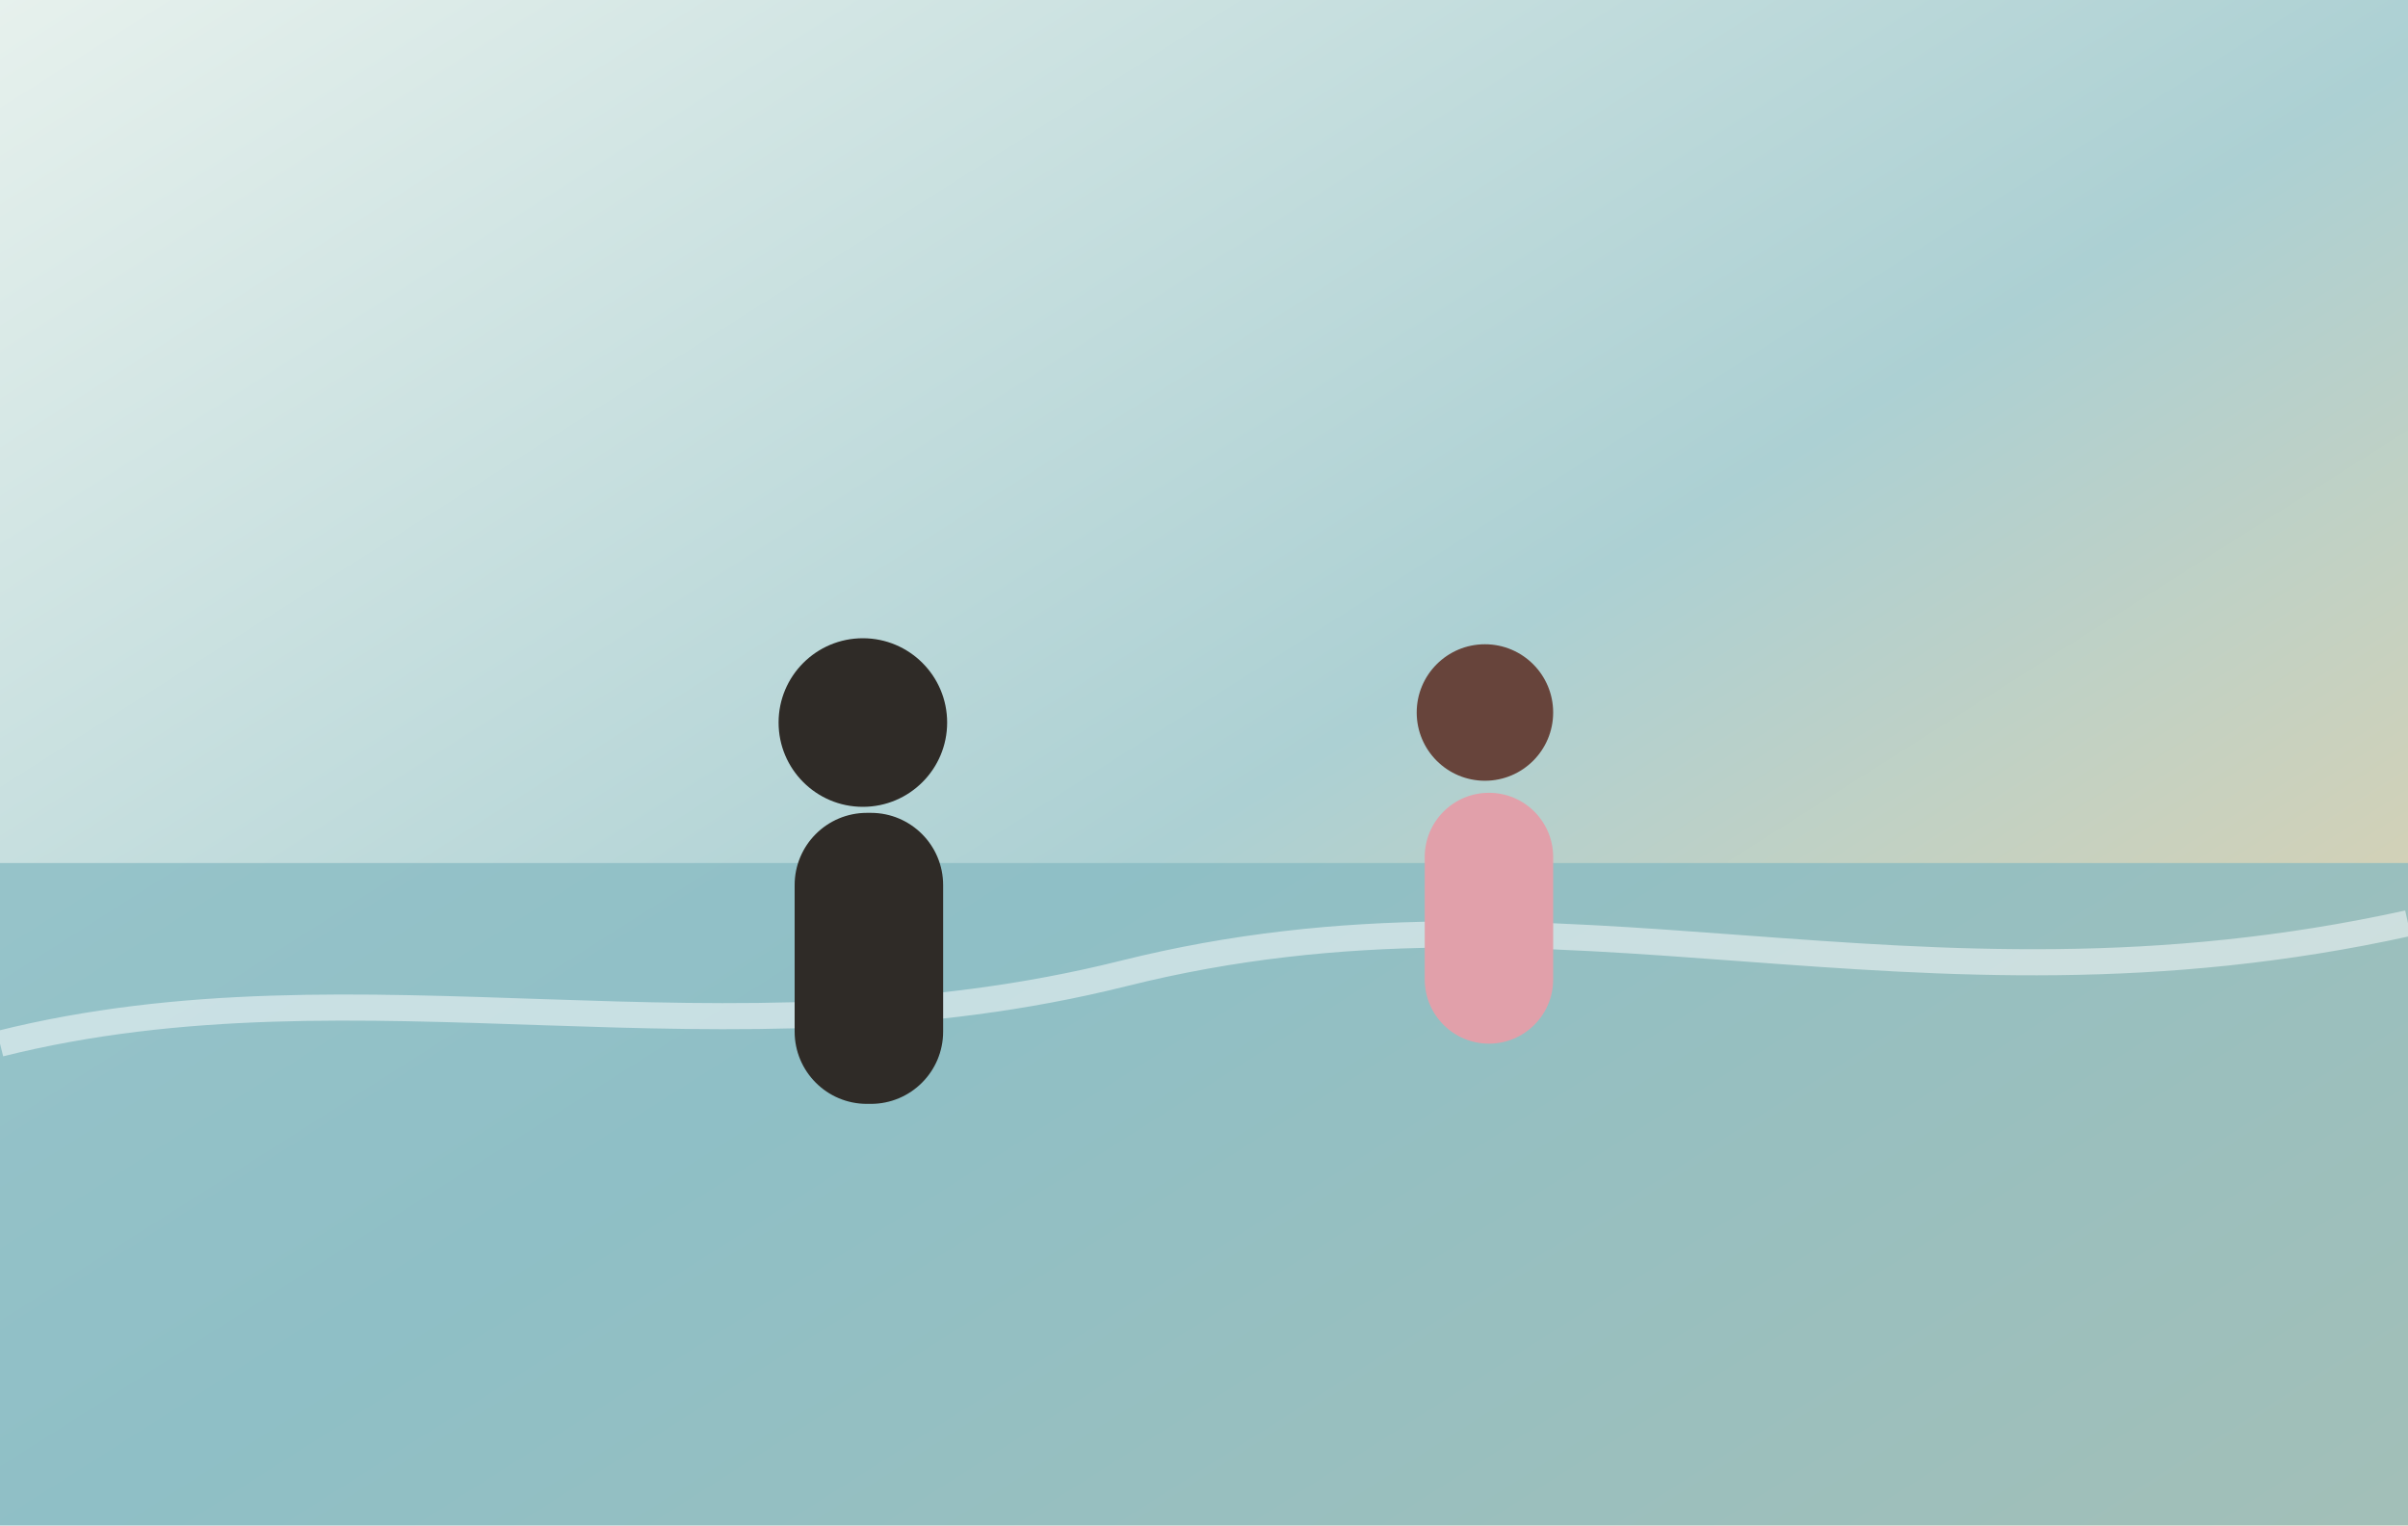
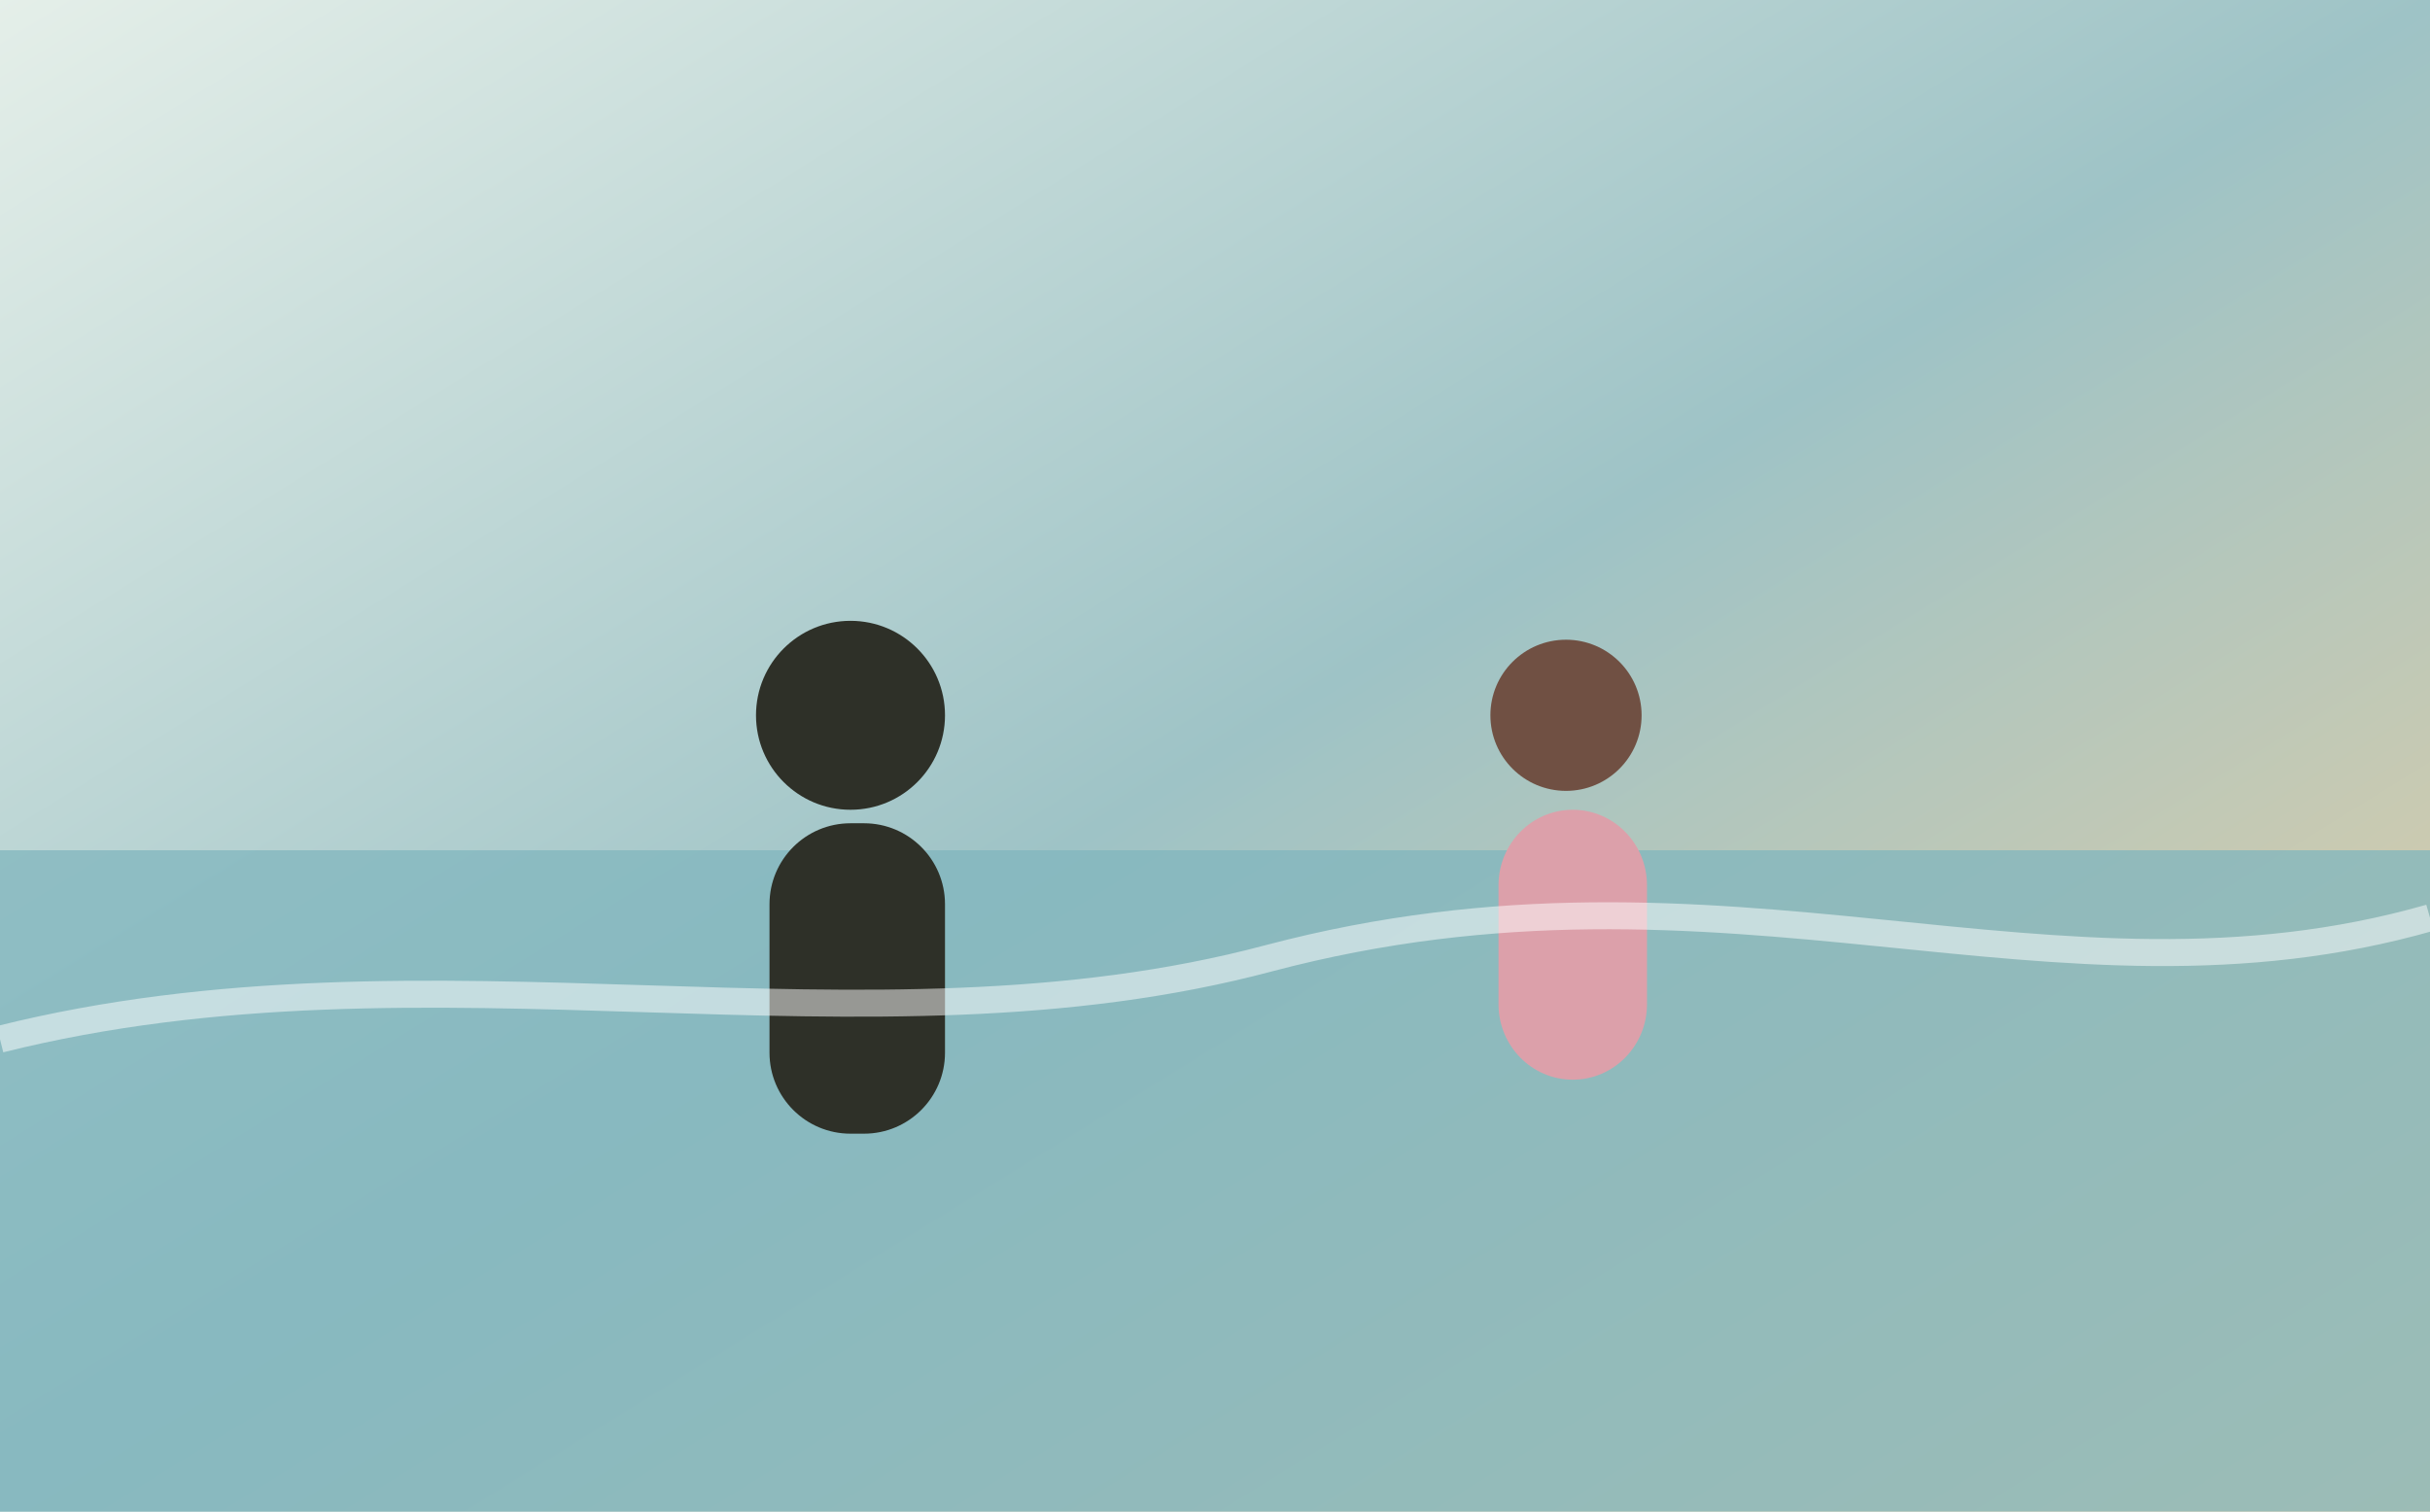
- <svg xmlns="http://www.w3.org/2000/svg" width="1200" height="760" viewBox="0 0 1200 760">
+ <svg xmlns="http://www.w3.org/2000/svg" width="900" height="560">
  <defs>
    <linearGradient id="g" x1="0" x2="1" y1="0" y2="1">
-       <stop stop-color="#e7f1ed" />
-       <stop offset=".52" stop-color="#acd0d3" />
-       <stop offset="1" stop-color="#f2d2a0" />
+       <stop stop-color="#e5efe9" />
+       <stop offset=".5" stop-color="#9ec3c6" />
+       <stop offset="1" stop-color="#efd0a0" />
    </linearGradient>
  </defs>
-   <rect width="1200" height="760" fill="url(#g)" />
-   <rect y="430" width="1200" height="330" fill="#83b9c0" opacity=".72" />
-   <path d="M0 520 C180 475 360 535 560 485 C780 430 950 515 1200 460" stroke="#fff" stroke-width="13" opacity=".5" fill="none" />
-   <circle cx="430" cy="360" r="42" fill="#2f2b27" />
-   <rect x="396" y="405" width="74" height="145" rx="36" fill="#2f2b27" />
-   <circle cx="740" cy="355" r="34" fill="#67443b" />
-   <rect x="710" y="395" width="64" height="125" rx="32" fill="#e1a0aa" />
+   <rect width="900" height="560" fill="url(#g)" />
+   <rect y="315" width="900" height="245" fill="#80b5bd" opacity=".75" />
+   <circle cx="315" cy="265" r="35" fill="#2e3028" />
+   <rect x="285" y="305" width="65" height="115" rx="30" fill="#2e3028" />
+   <circle cx="580" cy="265" r="28" fill="#705043" />
+   <rect x="555" y="300" width="55" height="100" rx="28" fill="#dca0aa" />
+   <path d="M0 385 C160 345 320 395 470 355 C640 310 760 380 900 340" fill="none" stroke="#fff" stroke-width="10" opacity=".5" />
</svg>
